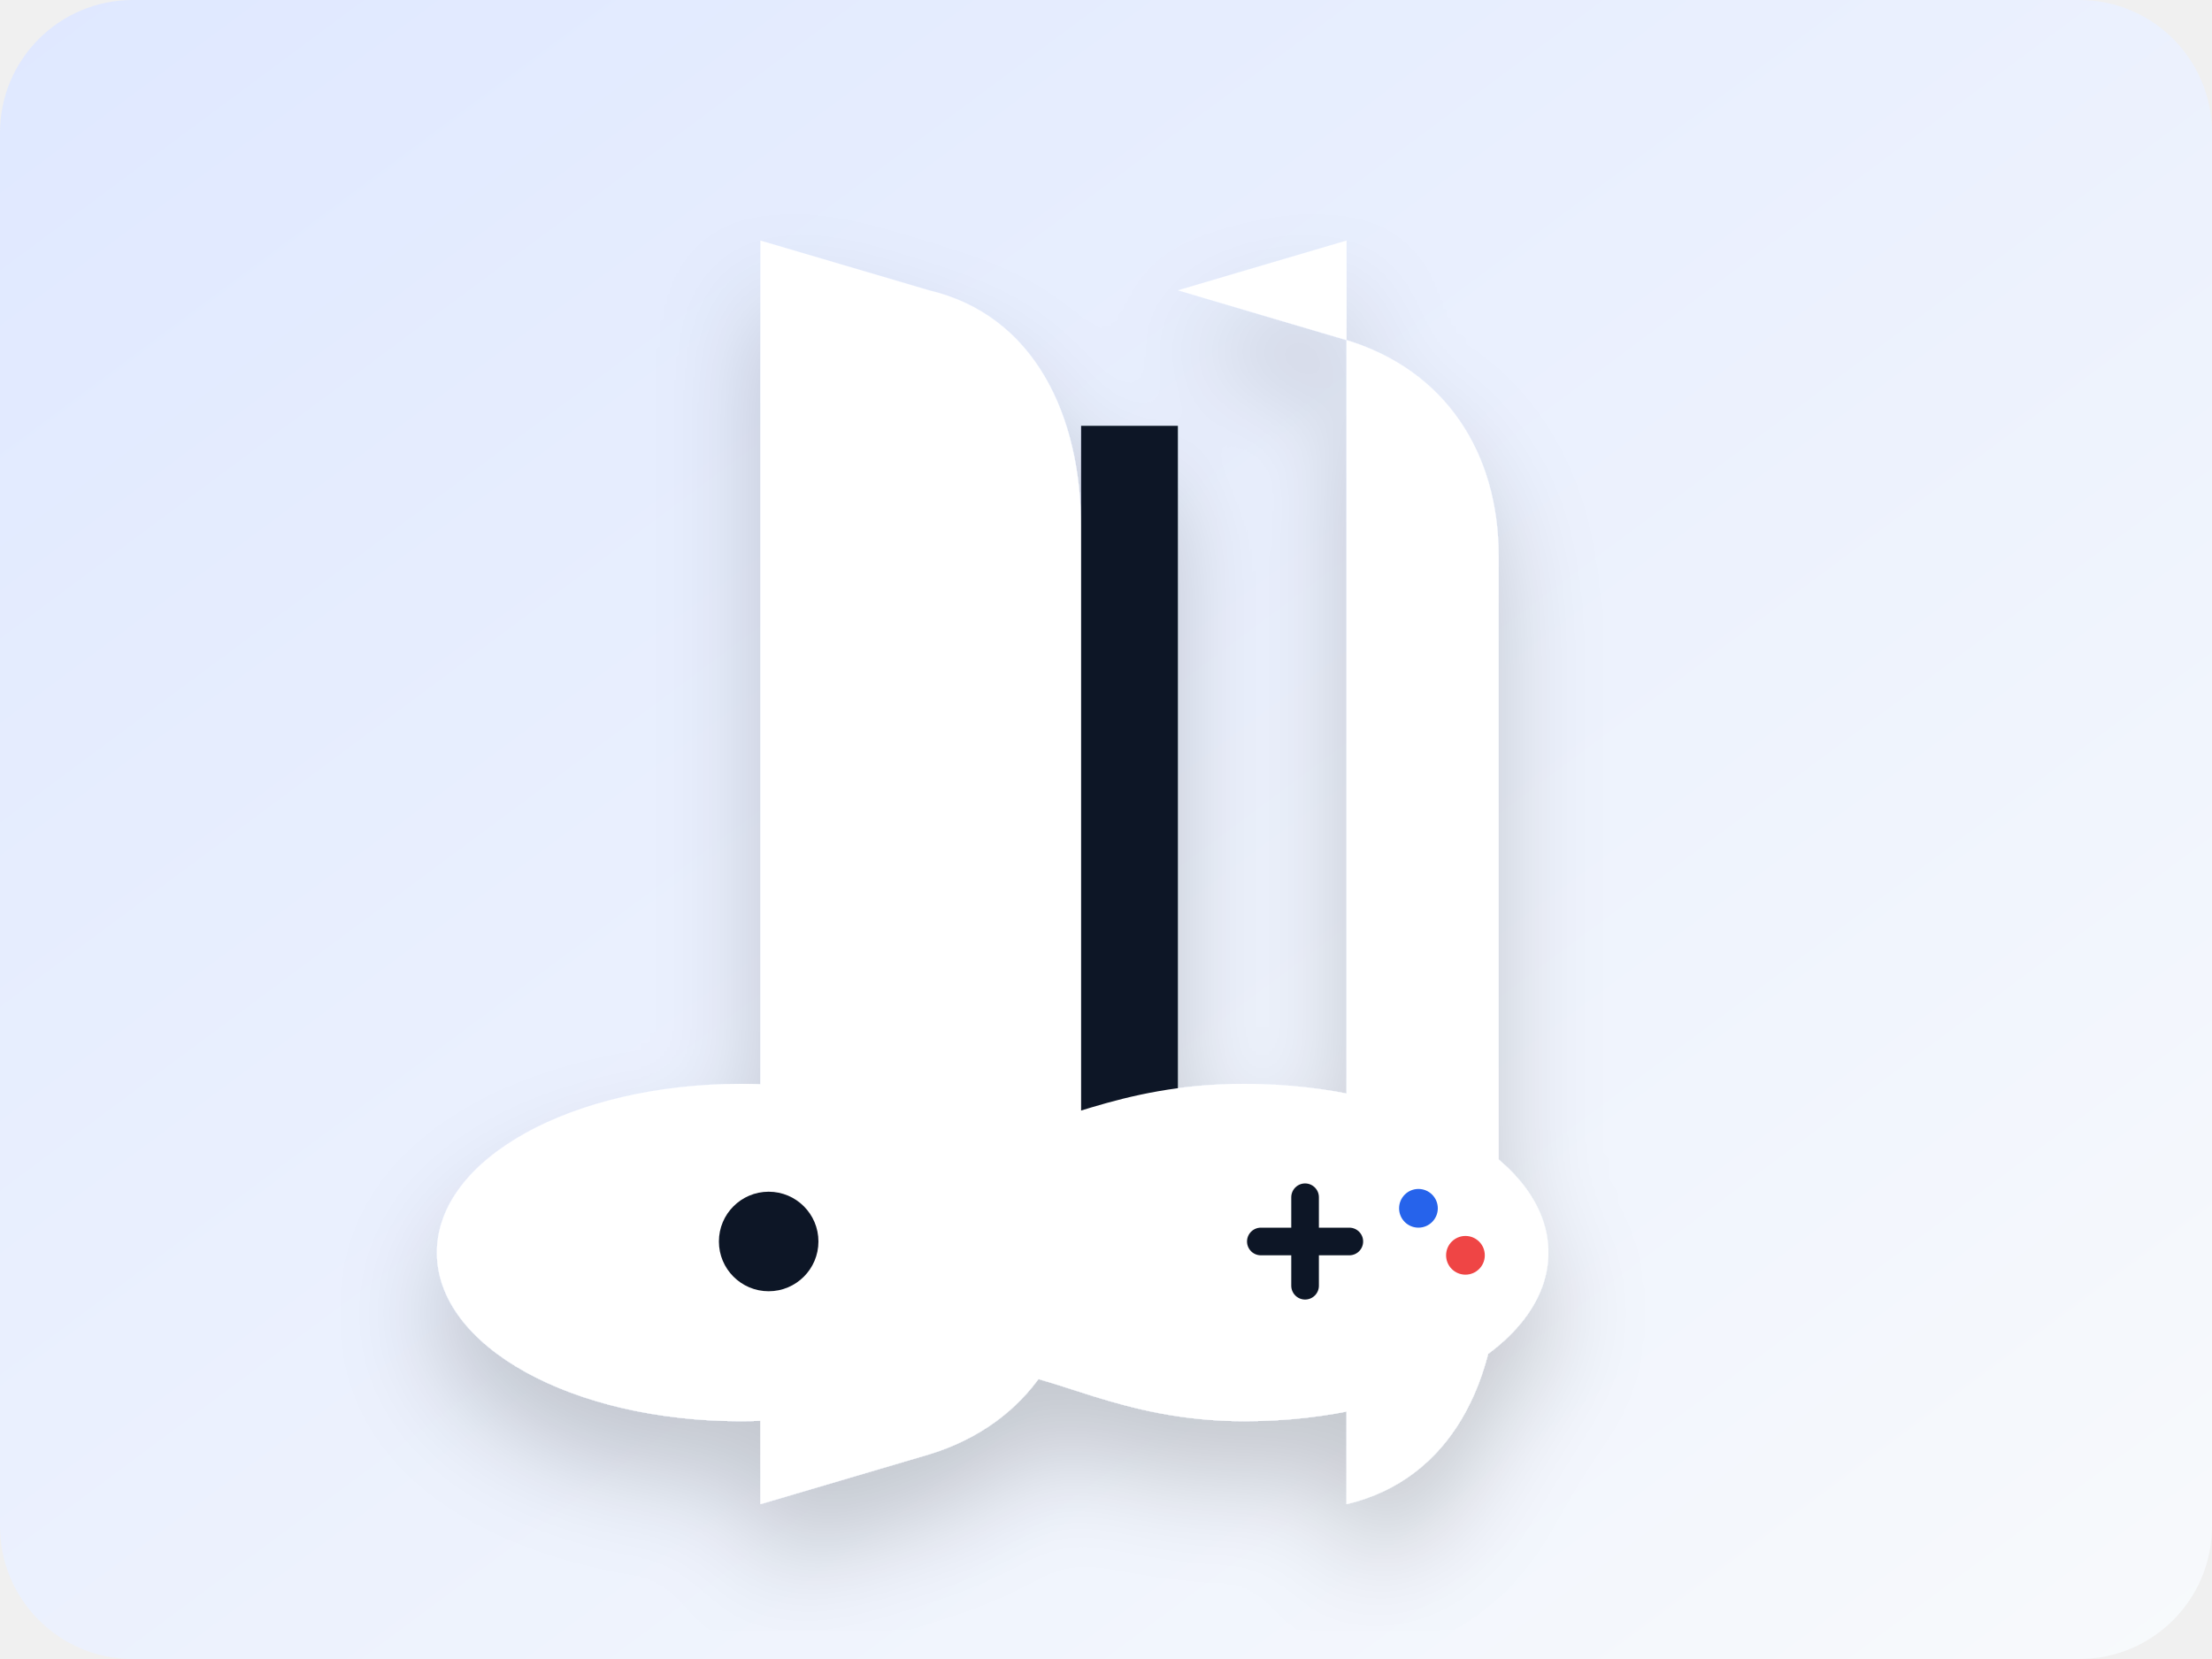
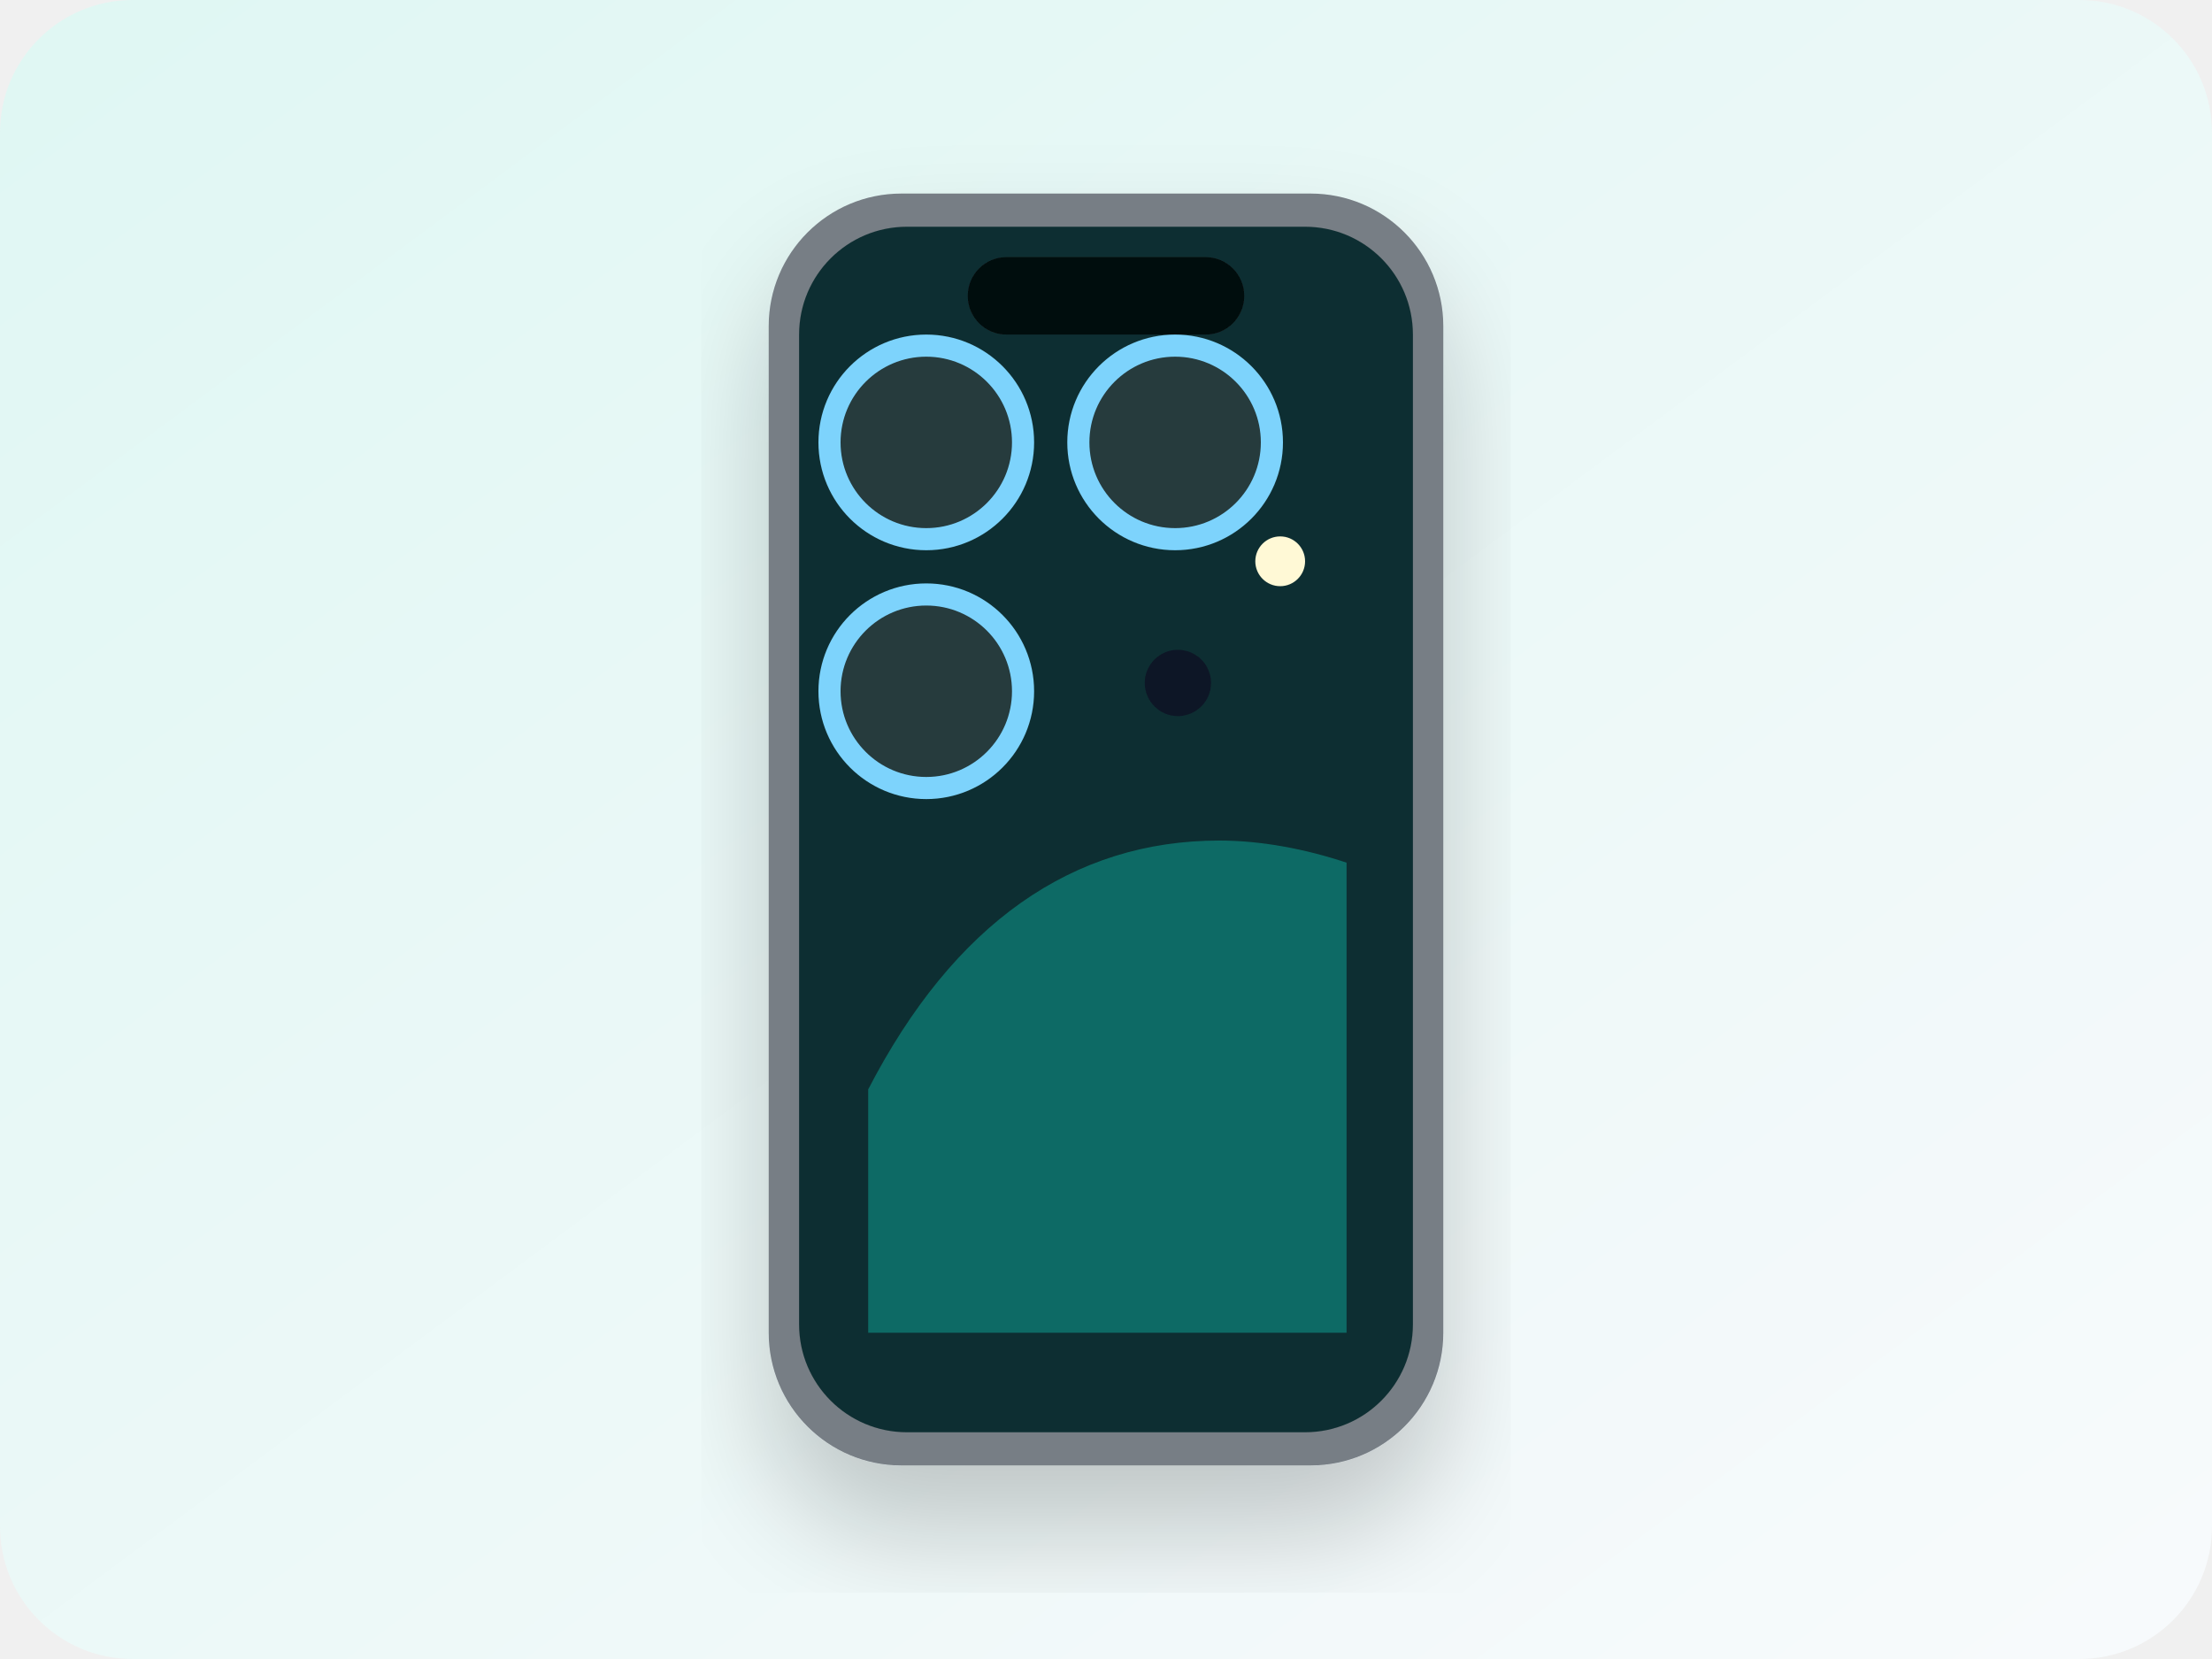
<svg xmlns="http://www.w3.org/2000/svg" width="800" height="600" viewBox="0 0 800 600">
  <defs>
    <linearGradient id="g" x1="0" y1="0" x2="1" y2="1">
-       <stop stop-color="#dfe8ff" />
+       <stop stop-color="#dff7f3" />
      <stop offset="1" stop-color="#f8fafc" />
    </linearGradient>
    <filter id="s">
-       <feDropShadow dx="0" dy="22" stdDeviation="18" flood-opacity=".18" />
+       <feDropShadow dx="0" dy="24" stdDeviation="20" flood-opacity=".2" />
    </filter>
  </defs>
  <rect width="800" height="600" rx="48" fill="url(#g)" />
  <g filter="url(#s)">
-     <path d="M336 105c38 9 55 45 55 86v257c0 37-19 67-55 78l-61 18V87z" fill="#fff" />
-     <path d="M391 154h35v309h-35z" fill="#111827" />
-     <path d="M426 105l61 18c36 11 55 41 55 78v257c0 41-17 77-55 86V87z" fill="#fff" />
-     <path d="M268 392c-61 0-110 27-110 61s49 61 110 61c45 0 70-18 91-18s46 18 91 18c61 0 110-27 110-61s-49-61-110-61c-47 0-70 17-91 17s-44-17-91-17z" fill="#fff" />
-     <circle cx="278" cy="449" r="18" fill="#111827" />
-     <path d="M472 433v32m-16-16h32" stroke="#111827" stroke-width="10" stroke-linecap="round" />
-     <circle cx="513" cy="437" r="7" fill="#2563eb" />
-     <circle cx="530" cy="454" r="7" fill="#ef4444" />
+     <rect x="278" y="70" width="244" height="460" rx="48" fill="#777e85" />
+     <rect x="289" y="82" width="222" height="436" rx="39" fill="#102f32" />
+     <rect x="350" y="93" width="100" height="28" rx="14" fill="#050b0d" />
+     <circle cx="335" cy="160" r="35" fill="#253a3d" stroke="#7dd3fc" stroke-width="8" />
+     <circle cx="425" cy="160" r="35" fill="#253a3d" stroke="#7dd3fc" stroke-width="8" />
+     <circle cx="335" cy="250" r="35" fill="#253a3d" stroke="#7dd3fc" stroke-width="8" />
+     <circle cx="426" cy="247" r="12" fill="#111827" />
+     <circle cx="463" cy="203" r="9" fill="#fff9d6" />
+     <path d="M314 394c31-60 74-90 127-90 15 0 31 3 46 8v170H314z" fill="#0f766e" opacity=".85" />
  </g>
</svg>
